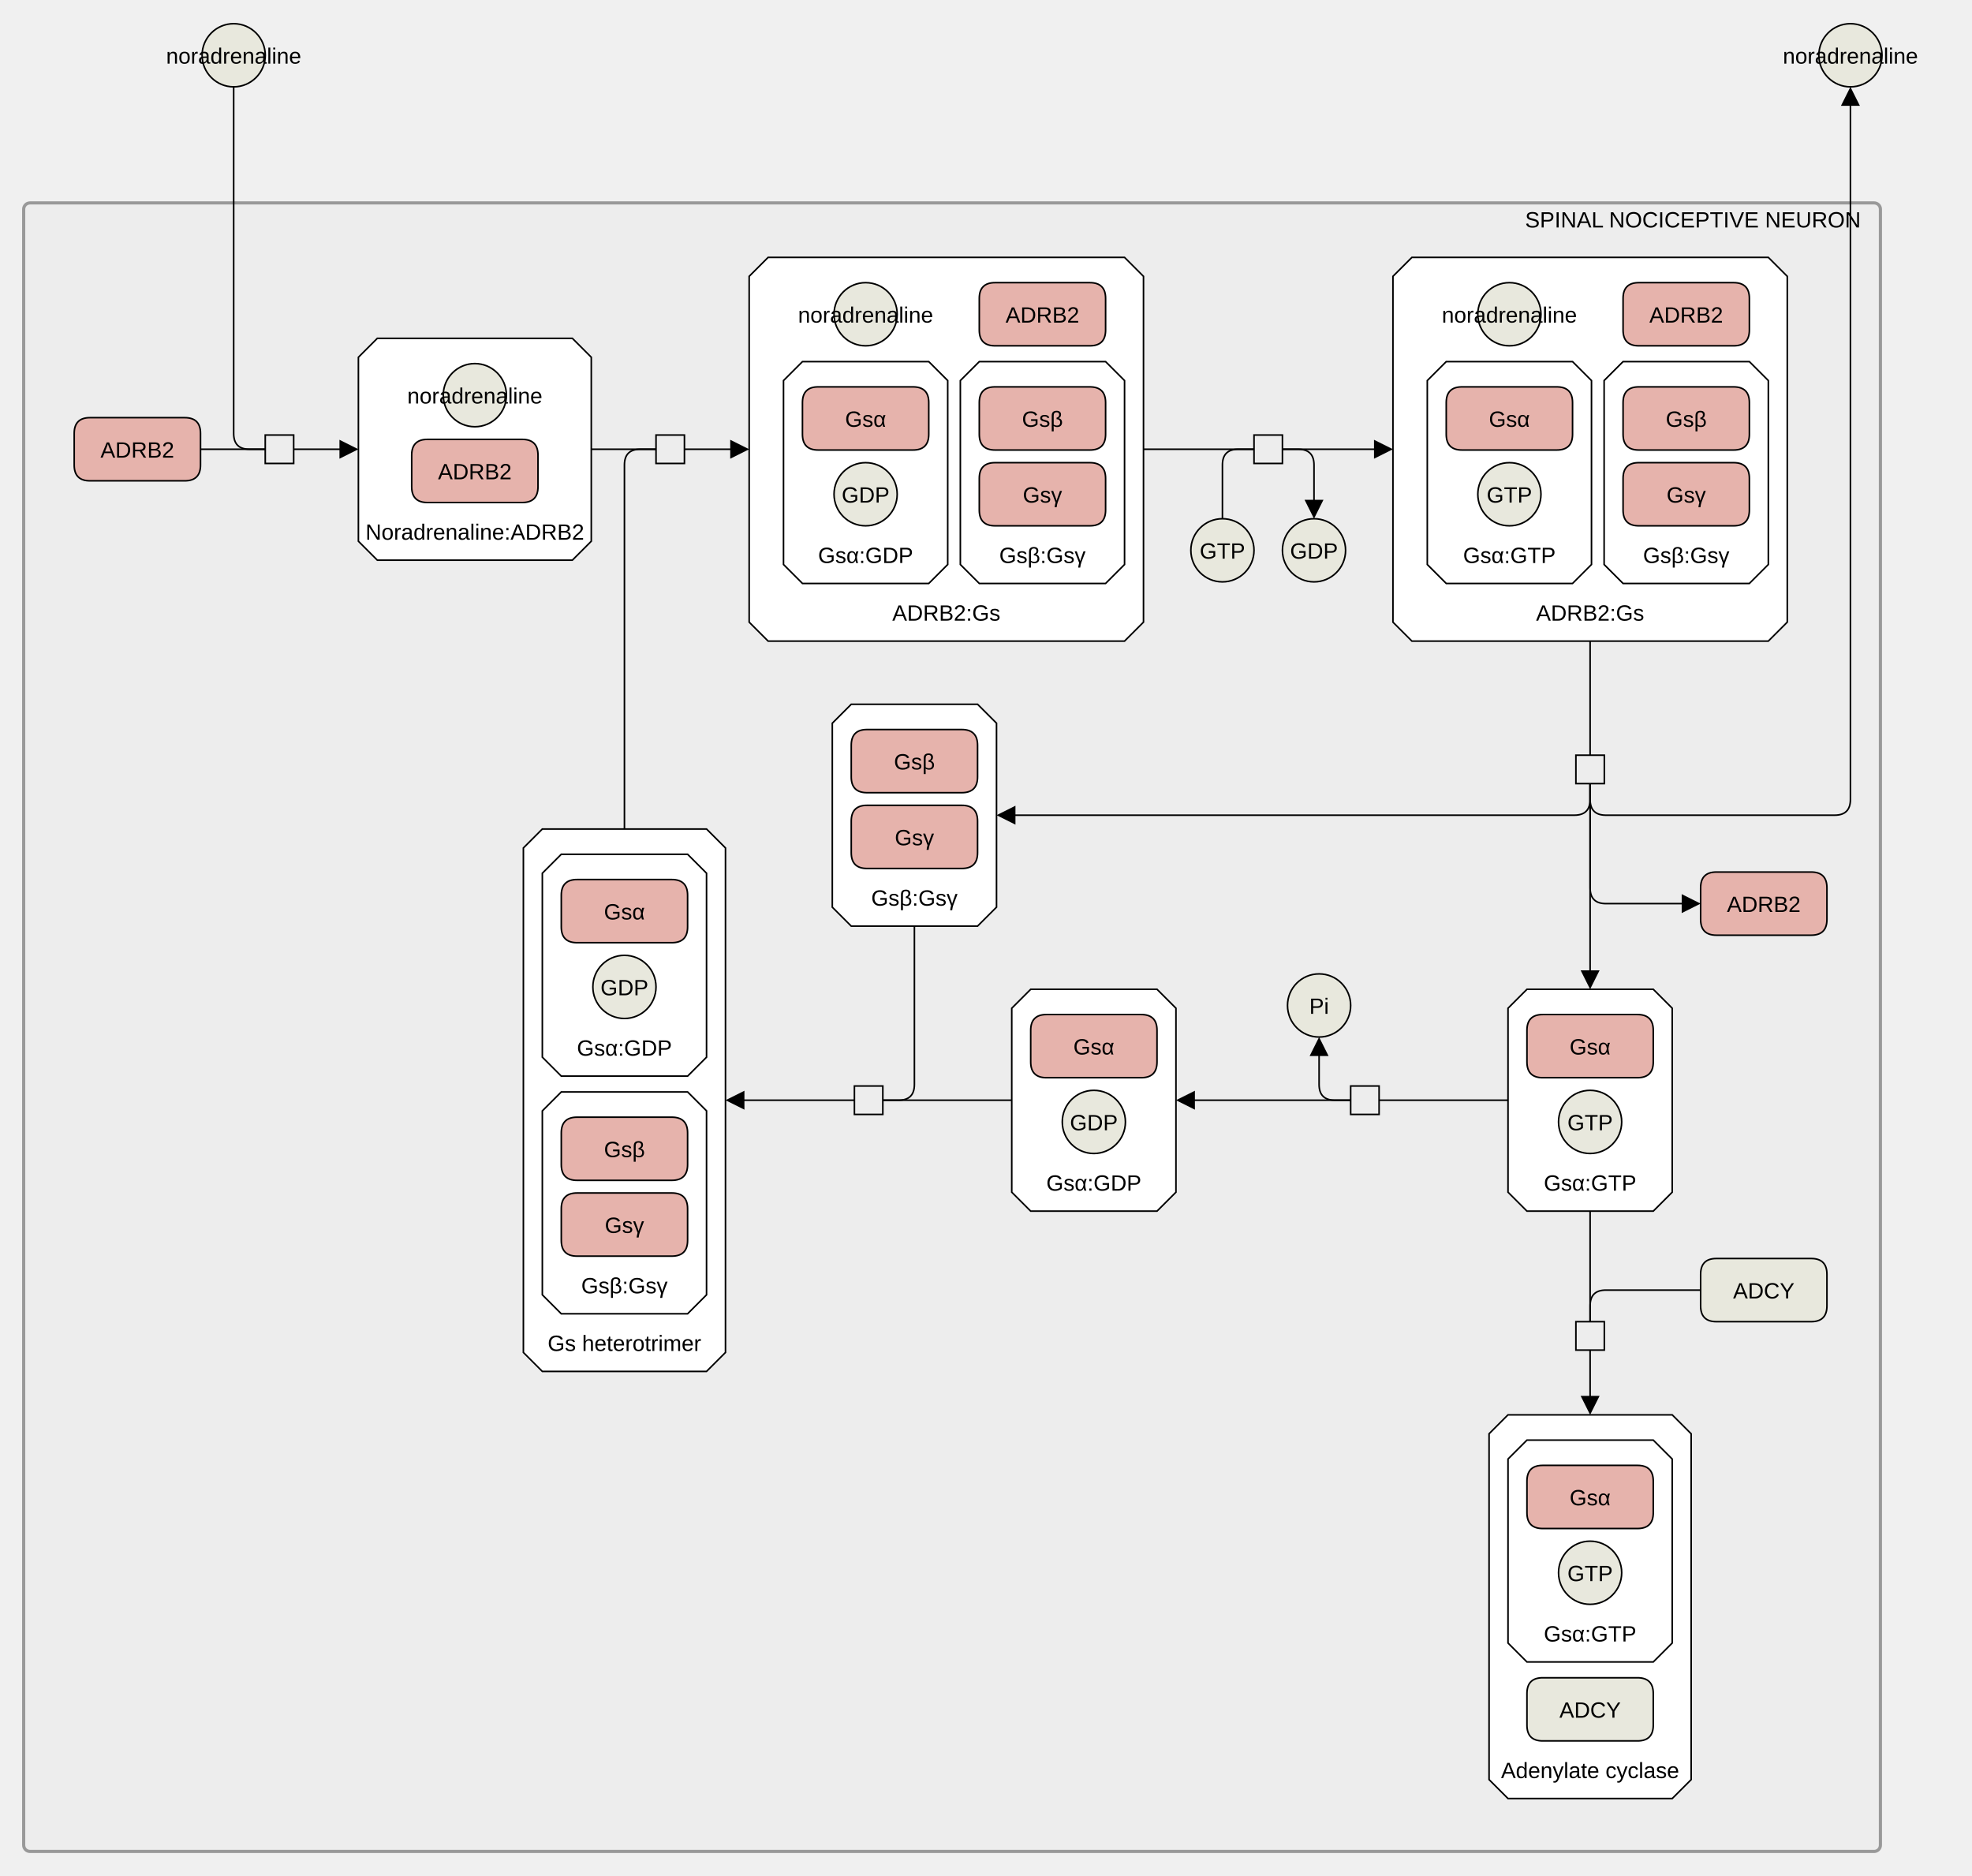
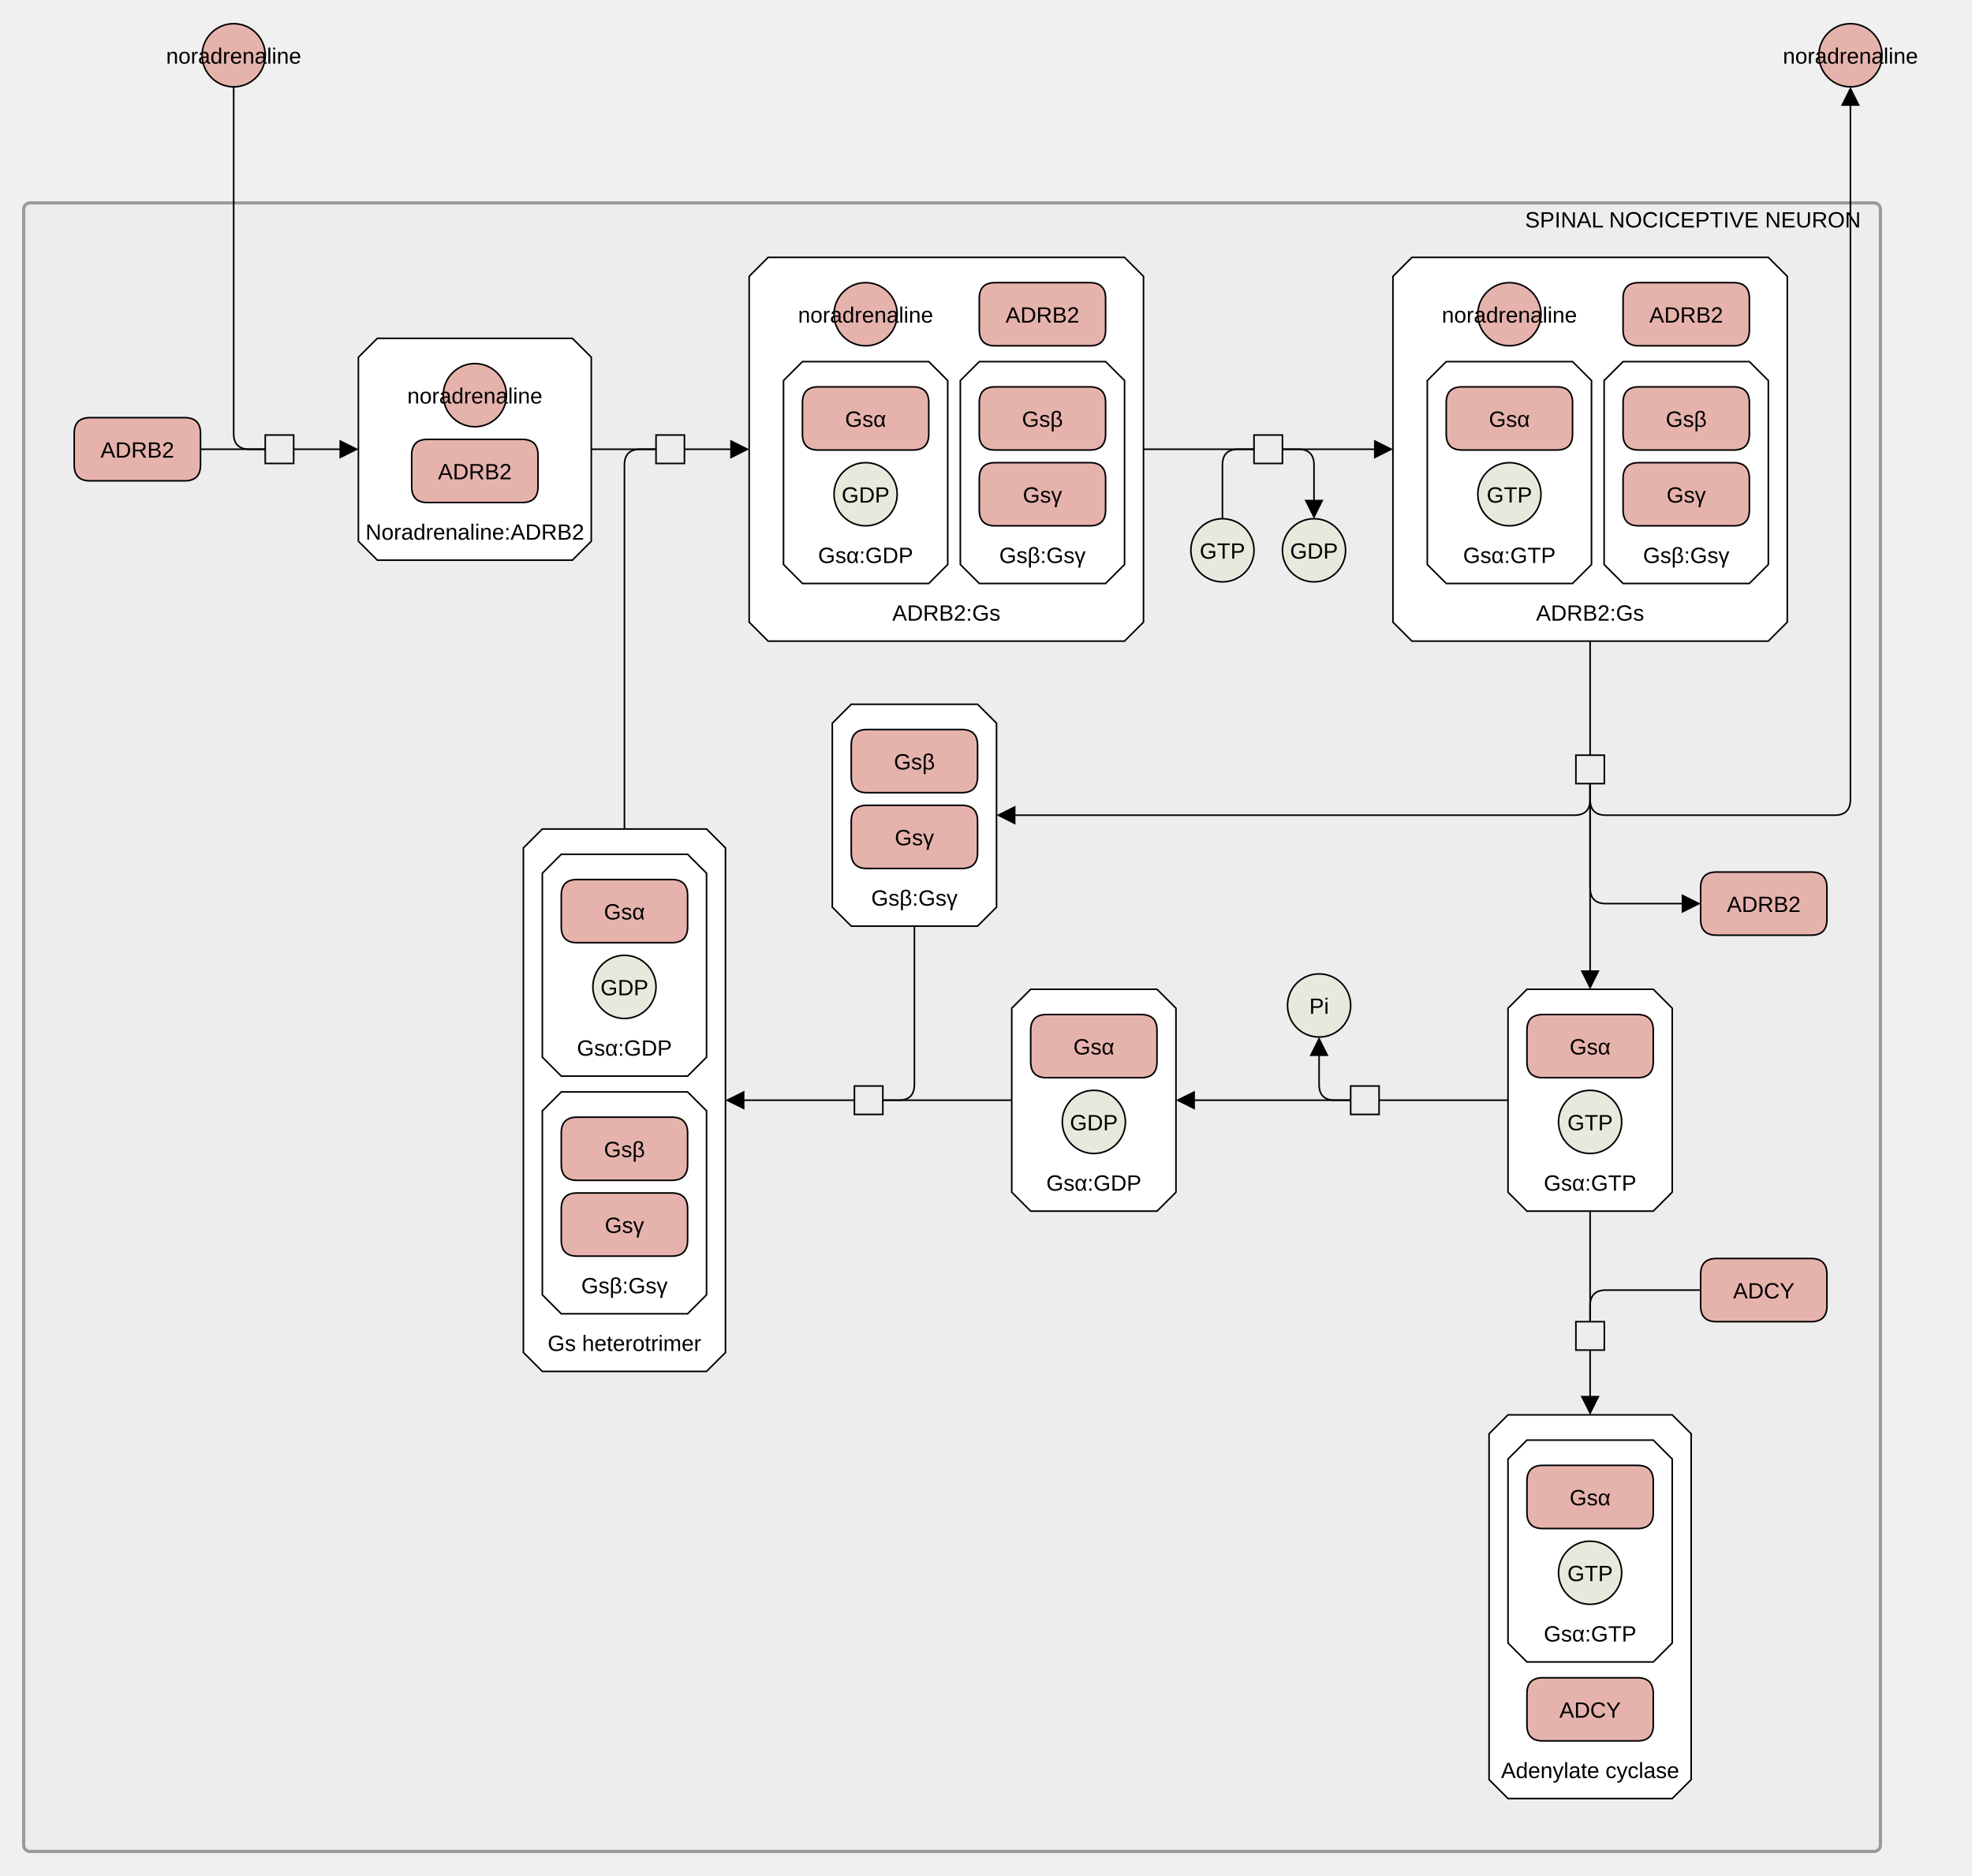
<svg xmlns="http://www.w3.org/2000/svg" width="1249" height="1188" viewBox="0 0 1249 1188" stroke-linecap="butt" stroke-miterlimit="10">
  <g transform="translate(-25,-25)">
    <path d="M40 157.5 C40 155.291 41.791 153.5 44 153.5 L1212 153.5 C1214.209 153.5 1216 155.291 1216 157.5 L1216 1193.5 C1216 1195.709 1214.209 1197.5 1212 1197.5 L44 1197.5 C41.791 1197.5 40 1195.709 40 1193.5 Z" fill="#999999" fill-opacity="0.031" stroke="none" />
    <path d="M40 157.5 C40 155.291 41.791 153.5 44 153.5 L1212 153.5 C1214.209 153.5 1216 155.291 1216 157.5 L1216 1193.5 C1216 1195.709 1214.209 1197.5 1212 1197.5 L44 1197.5 C41.791 1197.5 40 1195.709 40 1193.5 Z" fill="none" stroke="#999999" stroke-width="2" />
    <text x="1097.25" y="169.041" text-anchor="middle" font-family="'Dialog', Arial, Helvetica, sans-serif" font-size="14" fill="#000000" stroke="none" xml:space="preserve">SPINAL NOCICEPTIVE NEURON</text>
    <path d="M980.125 921 L1084.125 921 L1096.125 933 L1096.125 1152 L1084.125 1164 L980.125 1164 L968.125 1152 L968.125 933 Z" fill="#FFFFFF" stroke="none" />
    <path d="M980.125 921 L1084.125 921 L1096.125 933 L1096.125 1152 L1084.125 1164 L980.125 1164 L968.125 1152 L968.125 933 Z" fill="none" stroke="#000000" />
    <text x="1032.125" y="1151.041" text-anchor="middle" font-family="'Dialog', Arial, Helvetica, sans-serif" font-size="14" fill="#000000" stroke="none" xml:space="preserve">Adenylate cyclase</text>
-     <path d="M992.125 1097.5 Q992.125 1087.5 1002.125 1087.5 L1062.125 1087.5 Q1072.125 1087.5 1072.125 1097.5 L1072.125 1117.5 Q1072.125 1127.5 1062.125 1127.5 L1002.125 1127.5 Q992.125 1127.5 992.125 1117.5 Z" fill="#E8E8DD" stroke="none" />
+     <path d="M992.125 1097.5 Q992.125 1087.5 1002.125 1087.5 L1062.125 1087.5 Q1072.125 1087.5 1072.125 1097.5 L1072.125 1117.5 Q1072.125 1127.5 1062.125 1127.5 L1002.125 1127.5 Q992.125 1127.5 992.125 1117.5 Z" fill="#E6B3AC" stroke="none" />
    <path d="M992.125 1097.5 Q992.125 1087.5 1002.125 1087.5 L1062.125 1087.5 Q1072.125 1087.5 1072.125 1097.5 L1072.125 1117.5 Q1072.125 1127.5 1062.125 1127.5 L1002.125 1127.5 Q992.125 1127.5 992.125 1117.5 Z" fill="none" stroke="#000000" />
    <text x="1032.125" y="1112.791" text-anchor="middle" font-family="'Dialog', Arial, Helvetica, sans-serif" font-size="14" fill="#000000" stroke="none" xml:space="preserve">ADCY</text>
    <path d="M992.125 937 L1072.125 937 L1084.125 949 L1084.125 1065.5 L1072.125 1077.5 L992.125 1077.5 L980.125 1065.5 L980.125 949 Z" fill="#FFFFFF" stroke="none" />
    <path d="M992.125 937 L1072.125 937 L1084.125 949 L1084.125 1065.5 L1072.125 1077.5 L992.125 1077.5 L980.125 1065.5 L980.125 949 Z" fill="none" stroke="#000000" />
    <text x="1032.125" y="1064.541" text-anchor="middle" font-family="'Dialog', Arial, Helvetica, sans-serif" font-size="14" fill="#000000" stroke="none" xml:space="preserve">Gsα:GTP</text>
    <path d="M992.125 963 Q992.125 953 1002.125 953 L1062.125 953 Q1072.125 953 1072.125 963 L1072.125 983 Q1072.125 993 1062.125 993 L1002.125 993 Q992.125 993 992.125 983 Z" fill="#E6B3AC" stroke="none" />
    <path d="M992.125 963 Q992.125 953 1002.125 953 L1062.125 953 Q1072.125 953 1072.125 963 L1072.125 983 Q1072.125 993 1062.125 993 L1002.125 993 Q992.125 993 992.125 983 Z" fill="none" stroke="#000000" />
    <text x="1032.125" y="978.291" text-anchor="middle" font-family="'Dialog', Arial, Helvetica, sans-serif" font-size="14" fill="#000000" stroke="none" xml:space="preserve">Gsα</text>
    <path d="M1012.125 1021 C1012.125 1009.954 1021.079 1001 1032.125 1001 L1032.125 1001 C1043.171 1001 1052.125 1009.954 1052.125 1021 L1052.125 1021 C1052.125 1032.046 1043.171 1041 1032.125 1041 L1032.125 1041 C1021.079 1041 1012.125 1032.046 1012.125 1021 Z" fill="#E8E8DD" stroke="none" />
    <path d="M1012.125 1021 C1012.125 1009.954 1021.079 1001 1032.125 1001 L1032.125 1001 C1043.171 1001 1052.125 1009.954 1052.125 1021 L1052.125 1021 C1052.125 1032.046 1043.171 1041 1032.125 1041 L1032.125 1041 C1021.079 1041 1012.125 1032.046 1012.125 1021 Z" fill="none" stroke="#000000" />
    <text x="1032.125" y="1026.291" text-anchor="middle" font-family="'Dialog', Arial, Helvetica, sans-serif" font-size="14" fill="#000000" stroke="none" xml:space="preserve">GTP</text>
    <path d="M264 239.25 L387.5 239.25 L399.5 251.25 L399.5 367.75 L387.5 379.75 L264 379.75 L252 367.75 L252 251.25 Z" fill="#FFFFFF" stroke="none" />
    <path d="M264 239.25 L387.5 239.25 L399.5 251.25 L399.5 367.75 L387.5 379.75 L264 379.75 L252 367.75 L252 251.25 Z" fill="none" stroke="#000000" />
    <text x="325.75" y="366.791" text-anchor="middle" font-family="'Dialog', Arial, Helvetica, sans-serif" font-size="14" fill="#000000" stroke="none" xml:space="preserve">Noradrenaline:ADRB2</text>
-     <path d="M305.75 275.25 C305.75 264.204 314.704 255.25 325.75 255.25 L325.75 255.25 C336.796 255.25 345.75 264.204 345.75 275.25 L345.75 275.25 C345.75 286.296 336.796 295.25 325.75 295.25 L325.75 295.25 C314.704 295.25 305.75 286.296 305.75 275.25 Z" fill="#E8E8DD" stroke="none" />
+     <path d="M305.75 275.25 C305.75 264.204 314.704 255.25 325.75 255.25 L325.75 255.25 C336.796 255.25 345.75 264.204 345.75 275.25 L345.75 275.25 C345.75 286.296 336.796 295.25 325.75 295.25 L325.75 295.25 C314.704 295.25 305.75 286.296 305.75 275.25 Z" fill="#E6B3AC" stroke="none" />
    <path d="M305.75 275.25 C305.75 264.204 314.704 255.25 325.75 255.25 L325.75 255.25 C336.796 255.25 345.75 264.204 345.75 275.25 L345.75 275.25 C345.75 286.296 336.796 295.25 325.75 295.25 L325.75 295.25 C314.704 295.25 305.75 286.296 305.75 275.25 Z" fill="none" stroke="#000000" />
    <text x="325.75" y="280.541" text-anchor="middle" font-family="'Dialog', Arial, Helvetica, sans-serif" font-size="14" fill="#000000" stroke="none" xml:space="preserve">noradrenaline</text>
    <path d="M285.75 313.25 Q285.75 303.25 295.75 303.25 L355.75 303.25 Q365.75 303.25 365.75 313.25 L365.75 333.25 Q365.75 343.25 355.75 343.25 L295.75 343.25 Q285.75 343.25 285.75 333.25 Z" fill="#E6B3AC" stroke="none" />
    <path d="M285.75 313.25 Q285.75 303.25 295.75 303.25 L355.75 303.25 Q365.75 303.25 365.75 313.25 L365.75 333.25 Q365.75 343.25 355.75 343.25 L295.75 343.25 Q285.75 343.25 285.75 333.25 Z" fill="none" stroke="#000000" />
    <text x="325.75" y="328.541" text-anchor="middle" font-family="'Dialog', Arial, Helvetica, sans-serif" font-size="14" fill="#000000" stroke="none" xml:space="preserve">ADRB2</text>
    <path d="M368.5 550 L472.5 550 L484.5 562 L484.5 881.5 L472.5 893.5 L368.5 893.5 L356.5 881.5 L356.5 562 Z" fill="#FFFFFF" stroke="none" />
    <path d="M368.5 550 L472.5 550 L484.5 562 L484.5 881.5 L472.5 893.5 L368.5 893.5 L356.5 881.5 L356.5 562 Z" fill="none" stroke="#000000" />
    <text x="420.5" y="880.541" text-anchor="middle" font-family="'Dialog', Arial, Helvetica, sans-serif" font-size="14" fill="#000000" stroke="none" xml:space="preserve">Gs heterotrimer</text>
    <path d="M380.5 716.5 L460.5 716.5 L472.5 728.5 L472.5 845 L460.5 857 L380.5 857 L368.5 845 L368.5 728.5 Z" fill="#FFFFFF" stroke="none" />
    <path d="M380.5 716.5 L460.5 716.5 L472.5 728.5 L472.5 845 L460.5 857 L380.5 857 L368.5 845 L368.5 728.5 Z" fill="none" stroke="#000000" />
    <text x="420.5" y="844.041" text-anchor="middle" font-family="'Dialog', Arial, Helvetica, sans-serif" font-size="14" fill="#000000" stroke="none" xml:space="preserve">Gsβ:Gsγ</text>
    <path d="M380.5 742.5 Q380.5 732.5 390.5 732.5 L450.5 732.5 Q460.5 732.5 460.5 742.5 L460.5 762.5 Q460.5 772.5 450.5 772.5 L390.5 772.5 Q380.5 772.5 380.5 762.5 Z" fill="#E6B3AC" stroke="none" />
    <path d="M380.5 742.5 Q380.5 732.5 390.5 732.5 L450.5 732.5 Q460.5 732.5 460.5 742.5 L460.5 762.5 Q460.5 772.5 450.5 772.5 L390.5 772.5 Q380.5 772.5 380.5 762.5 Z" fill="none" stroke="#000000" />
    <text x="420.5" y="757.791" text-anchor="middle" font-family="'Dialog', Arial, Helvetica, sans-serif" font-size="14" fill="#000000" stroke="none" xml:space="preserve">Gsβ</text>
    <path d="M380.5 790.5 Q380.5 780.5 390.5 780.5 L450.5 780.5 Q460.5 780.5 460.5 790.5 L460.5 810.5 Q460.5 820.5 450.5 820.5 L390.5 820.5 Q380.5 820.5 380.5 810.5 Z" fill="#E6B3AC" stroke="none" />
    <path d="M380.5 790.5 Q380.5 780.5 390.5 780.5 L450.5 780.5 Q460.5 780.5 460.5 790.5 L460.5 810.5 Q460.5 820.5 450.5 820.5 L390.5 820.5 Q380.5 820.5 380.5 810.5 Z" fill="none" stroke="#000000" />
    <text x="420.5" y="805.791" text-anchor="middle" font-family="'Dialog', Arial, Helvetica, sans-serif" font-size="14" fill="#000000" stroke="none" xml:space="preserve">Gsγ</text>
    <path d="M380.5 566 L460.5 566 L472.5 578 L472.5 694.5 L460.5 706.5 L380.5 706.5 L368.5 694.5 L368.5 578 Z" fill="#FFFFFF" stroke="none" />
    <path d="M380.5 566 L460.5 566 L472.5 578 L472.5 694.5 L460.5 706.5 L380.5 706.5 L368.5 694.5 L368.5 578 Z" fill="none" stroke="#000000" />
    <text x="420.5" y="693.541" text-anchor="middle" font-family="'Dialog', Arial, Helvetica, sans-serif" font-size="14" fill="#000000" stroke="none" xml:space="preserve">Gsα:GDP</text>
    <path d="M380.5 592 Q380.5 582 390.5 582 L450.5 582 Q460.5 582 460.5 592 L460.5 612 Q460.5 622 450.5 622 L390.5 622 Q380.5 622 380.5 612 Z" fill="#E6B3AC" stroke="none" />
    <path d="M380.5 592 Q380.5 582 390.5 582 L450.5 582 Q460.5 582 460.5 592 L460.5 612 Q460.5 622 450.5 622 L390.5 622 Q380.5 622 380.5 612 Z" fill="none" stroke="#000000" />
    <text x="420.5" y="607.291" text-anchor="middle" font-family="'Dialog', Arial, Helvetica, sans-serif" font-size="14" fill="#000000" stroke="none" xml:space="preserve">Gsα</text>
    <path d="M400.5 650 C400.5 638.954 409.454 630 420.5 630 L420.5 630 C431.546 630 440.5 638.954 440.5 650 L440.5 650 C440.5 661.046 431.546 670 420.5 670 L420.5 670 C409.454 670 400.5 661.046 400.5 650 Z" fill="#E8E8DD" stroke="none" />
    <path d="M400.5 650 C400.5 638.954 409.454 630 420.5 630 L420.5 630 C431.546 630 440.5 638.954 440.5 650 L440.5 650 C440.5 661.046 431.546 670 420.5 670 L420.5 670 C409.454 670 400.5 661.046 400.5 650 Z" fill="none" stroke="#000000" />
    <text x="420.5" y="655.291" text-anchor="middle" font-family="'Dialog', Arial, Helvetica, sans-serif" font-size="14" fill="#000000" stroke="none" xml:space="preserve">GDP</text>
    <path d="M564.156 471 L644.156 471 L656.156 483 L656.156 599.5 L644.156 611.5 L564.156 611.5 L552.156 599.5 L552.156 483 Z" fill="#FFFFFF" stroke="none" />
    <path d="M564.156 471 L644.156 471 L656.156 483 L656.156 599.5 L644.156 611.5 L564.156 611.5 L552.156 599.5 L552.156 483 Z" fill="none" stroke="#000000" />
    <text x="604.156" y="598.541" text-anchor="middle" font-family="'Dialog', Arial, Helvetica, sans-serif" font-size="14" fill="#000000" stroke="none" xml:space="preserve">Gsβ:Gsγ</text>
    <path d="M564.156 497 Q564.156 487 574.156 487 L634.156 487 Q644.156 487 644.156 497 L644.156 517 Q644.156 527 634.156 527 L574.156 527 Q564.156 527 564.156 517 Z" fill="#E6B3AC" stroke="none" />
    <path d="M564.156 497 Q564.156 487 574.156 487 L634.156 487 Q644.156 487 644.156 497 L644.156 517 Q644.156 527 634.156 527 L574.156 527 Q564.156 527 564.156 517 Z" fill="none" stroke="#000000" />
    <text x="604.156" y="512.291" text-anchor="middle" font-family="'Dialog', Arial, Helvetica, sans-serif" font-size="14" fill="#000000" stroke="none" xml:space="preserve">Gsβ</text>
    <path d="M564.156 545 Q564.156 535 574.156 535 L634.156 535 Q644.156 535 644.156 545 L644.156 565 Q644.156 575 634.156 575 L574.156 575 Q564.156 575 564.156 565 Z" fill="#E6B3AC" stroke="none" />
    <path d="M564.156 545 Q564.156 535 574.156 535 L634.156 535 Q644.156 535 644.156 545 L644.156 565 Q644.156 575 634.156 575 L574.156 575 Q564.156 575 564.156 565 Z" fill="none" stroke="#000000" />
    <text x="604.156" y="560.291" text-anchor="middle" font-family="'Dialog', Arial, Helvetica, sans-serif" font-size="14" fill="#000000" stroke="none" xml:space="preserve">Gsγ</text>
    <path d="M511.5 188 L737.25 188 L749.25 200 L749.25 419 L737.25 431 L511.5 431 L499.5 419 L499.5 200 Z" fill="#FFFFFF" stroke="none" />
    <path d="M511.5 188 L737.25 188 L749.25 200 L749.25 419 L737.25 431 L511.5 431 L499.5 419 L499.5 200 Z" fill="none" stroke="#000000" />
    <text x="624.375" y="418.041" text-anchor="middle" font-family="'Dialog', Arial, Helvetica, sans-serif" font-size="14" fill="#000000" stroke="none" xml:space="preserve">ADRB2:Gs</text>
    <path d="M645.25 254 L725.25 254 L737.25 266 L737.25 382.5 L725.25 394.5 L645.25 394.5 L633.25 382.5 L633.25 266 Z" fill="#FFFFFF" stroke="none" />
    <path d="M645.25 254 L725.25 254 L737.25 266 L737.25 382.5 L725.25 394.5 L645.25 394.5 L633.25 382.5 L633.25 266 Z" fill="none" stroke="#000000" />
    <text x="685.25" y="381.541" text-anchor="middle" font-family="'Dialog', Arial, Helvetica, sans-serif" font-size="14" fill="#000000" stroke="none" xml:space="preserve">Gsβ:Gsγ</text>
    <path d="M645.25 280 Q645.25 270 655.25 270 L715.25 270 Q725.25 270 725.25 280 L725.25 300 Q725.25 310 715.25 310 L655.25 310 Q645.25 310 645.25 300 Z" fill="#E6B3AC" stroke="none" />
    <path d="M645.25 280 Q645.25 270 655.25 270 L715.25 270 Q725.25 270 725.25 280 L725.25 300 Q725.25 310 715.25 310 L655.25 310 Q645.25 310 645.25 300 Z" fill="none" stroke="#000000" />
    <text x="685.25" y="295.291" text-anchor="middle" font-family="'Dialog', Arial, Helvetica, sans-serif" font-size="14" fill="#000000" stroke="none" xml:space="preserve">Gsβ</text>
    <path d="M645.25 328 Q645.25 318 655.25 318 L715.25 318 Q725.25 318 725.25 328 L725.25 348 Q725.25 358 715.25 358 L655.25 358 Q645.25 358 645.25 348 Z" fill="#E6B3AC" stroke="none" />
    <path d="M645.25 328 Q645.25 318 655.25 318 L715.25 318 Q725.25 318 725.25 328 L725.25 348 Q725.25 358 715.25 358 L655.25 358 Q645.25 358 645.25 348 Z" fill="none" stroke="#000000" />
    <text x="685.25" y="343.291" text-anchor="middle" font-family="'Dialog', Arial, Helvetica, sans-serif" font-size="14" fill="#000000" stroke="none" xml:space="preserve">Gsγ</text>
    <path d="M533.25 254 L613.25 254 L625.25 266 L625.25 382.5 L613.25 394.5 L533.25 394.5 L521.25 382.5 L521.25 266 Z" fill="#FFFFFF" stroke="none" />
    <path d="M533.25 254 L613.25 254 L625.25 266 L625.25 382.5 L613.25 394.5 L533.25 394.5 L521.25 382.5 L521.25 266 Z" fill="none" stroke="#000000" />
    <text x="573.25" y="381.541" text-anchor="middle" font-family="'Dialog', Arial, Helvetica, sans-serif" font-size="14" fill="#000000" stroke="none" xml:space="preserve">Gsα:GDP</text>
    <path d="M533.25 280 Q533.25 270 543.25 270 L603.25 270 Q613.25 270 613.25 280 L613.25 300 Q613.25 310 603.25 310 L543.25 310 Q533.25 310 533.25 300 Z" fill="#E6B3AC" stroke="none" />
    <path d="M533.25 280 Q533.25 270 543.25 270 L603.25 270 Q613.25 270 613.25 280 L613.25 300 Q613.25 310 603.25 310 L543.25 310 Q533.25 310 533.25 300 Z" fill="none" stroke="#000000" />
    <text x="573.25" y="295.291" text-anchor="middle" font-family="'Dialog', Arial, Helvetica, sans-serif" font-size="14" fill="#000000" stroke="none" xml:space="preserve">Gsα</text>
    <path d="M553.25 338 C553.25 326.954 562.204 318 573.25 318 L573.25 318 C584.296 318 593.25 326.954 593.25 338 L593.25 338 C593.25 349.046 584.296 358 573.25 358 L573.25 358 C562.204 358 553.25 349.046 553.25 338 Z" fill="#E8E8DD" stroke="none" />
    <path d="M553.25 338 C553.25 326.954 562.204 318 573.25 318 L573.25 318 C584.296 318 593.25 326.954 593.25 338 L593.25 338 C593.25 349.046 584.296 358 573.25 358 L573.25 358 C562.204 358 553.25 349.046 553.25 338 Z" fill="none" stroke="#000000" />
    <text x="573.25" y="343.291" text-anchor="middle" font-family="'Dialog', Arial, Helvetica, sans-serif" font-size="14" fill="#000000" stroke="none" xml:space="preserve">GDP</text>
-     <path d="M553.25 224 C553.25 212.954 562.204 204 573.25 204 L573.25 204 C584.296 204 593.25 212.954 593.25 224 L593.25 224 C593.25 235.046 584.296 244 573.25 244 L573.25 244 C562.204 244 553.25 235.046 553.25 224 Z" fill="#E8E8DD" stroke="none" />
+     <path d="M553.25 224 C553.25 212.954 562.204 204 573.25 204 L573.25 204 C584.296 204 593.25 212.954 593.25 224 L593.25 224 C593.25 235.046 584.296 244 573.25 244 L573.25 244 C562.204 244 553.25 235.046 553.25 224 Z" fill="#E6B3AC" stroke="none" />
    <path d="M553.25 224 C553.25 212.954 562.204 204 573.25 204 L573.25 204 C584.296 204 593.25 212.954 593.25 224 L593.25 224 C593.25 235.046 584.296 244 573.25 244 L573.25 244 C562.204 244 553.25 235.046 553.25 224 Z" fill="none" stroke="#000000" />
    <text x="573.25" y="229.291" text-anchor="middle" font-family="'Dialog', Arial, Helvetica, sans-serif" font-size="14" fill="#000000" stroke="none" xml:space="preserve">noradrenaline</text>
    <path d="M645.25 214 Q645.25 204 655.25 204 L715.25 204 Q725.25 204 725.25 214 L725.25 234 Q725.25 244 715.25 244 L655.25 244 Q645.25 244 645.25 234 Z" fill="#E6B3AC" stroke="none" />
    <path d="M645.25 214 Q645.25 204 655.25 204 L715.25 204 Q725.25 204 725.25 214 L725.25 234 Q725.25 244 715.25 244 L655.25 244 Q645.25 244 645.25 234 Z" fill="none" stroke="#000000" />
    <text x="685.25" y="229.291" text-anchor="middle" font-family="'Dialog', Arial, Helvetica, sans-serif" font-size="14" fill="#000000" stroke="none" xml:space="preserve">ADRB2</text>
    <path d="M919.25 188 L1145 188 L1157 200 L1157 419 L1145 431 L919.25 431 L907.25 419 L907.25 200 Z" fill="#FFFFFF" stroke="none" />
    <path d="M919.25 188 L1145 188 L1157 200 L1157 419 L1145 431 L919.25 431 L907.25 419 L907.25 200 Z" fill="none" stroke="#000000" />
    <text x="1032.125" y="418.041" text-anchor="middle" font-family="'Dialog', Arial, Helvetica, sans-serif" font-size="14" fill="#000000" stroke="none" xml:space="preserve">ADRB2:Gs</text>
    <path d="M1053 254 L1133 254 L1145 266 L1145 382.5 L1133 394.5 L1053 394.5 L1041 382.5 L1041 266 Z" fill="#FFFFFF" stroke="none" />
    <path d="M1053 254 L1133 254 L1145 266 L1145 382.5 L1133 394.5 L1053 394.5 L1041 382.5 L1041 266 Z" fill="none" stroke="#000000" />
    <text x="1093" y="381.541" text-anchor="middle" font-family="'Dialog', Arial, Helvetica, sans-serif" font-size="14" fill="#000000" stroke="none" xml:space="preserve">Gsβ:Gsγ</text>
    <path d="M1053 280 Q1053 270 1063 270 L1123 270 Q1133 270 1133 280 L1133 300 Q1133 310 1123 310 L1063 310 Q1053 310 1053 300 Z" fill="#E6B3AC" stroke="none" />
    <path d="M1053 280 Q1053 270 1063 270 L1123 270 Q1133 270 1133 280 L1133 300 Q1133 310 1123 310 L1063 310 Q1053 310 1053 300 Z" fill="none" stroke="#000000" />
    <text x="1093" y="295.291" text-anchor="middle" font-family="'Dialog', Arial, Helvetica, sans-serif" font-size="14" fill="#000000" stroke="none" xml:space="preserve">Gsβ</text>
    <path d="M1053 328 Q1053 318 1063 318 L1123 318 Q1133 318 1133 328 L1133 348 Q1133 358 1123 358 L1063 358 Q1053 358 1053 348 Z" fill="#E6B3AC" stroke="none" />
    <path d="M1053 328 Q1053 318 1063 318 L1123 318 Q1133 318 1133 328 L1133 348 Q1133 358 1123 358 L1063 358 Q1053 358 1053 348 Z" fill="none" stroke="#000000" />
    <text x="1093" y="343.291" text-anchor="middle" font-family="'Dialog', Arial, Helvetica, sans-serif" font-size="14" fill="#000000" stroke="none" xml:space="preserve">Gsγ</text>
    <path d="M941 254 L1021 254 L1033 266 L1033 382.5 L1021 394.5 L941 394.5 L929 382.5 L929 266 Z" fill="#FFFFFF" stroke="none" />
    <path d="M941 254 L1021 254 L1033 266 L1033 382.5 L1021 394.5 L941 394.5 L929 382.5 L929 266 Z" fill="none" stroke="#000000" />
    <text x="981" y="381.541" text-anchor="middle" font-family="'Dialog', Arial, Helvetica, sans-serif" font-size="14" fill="#000000" stroke="none" xml:space="preserve">Gsα:GTP</text>
    <path d="M941 280 Q941 270 951 270 L1011 270 Q1021 270 1021 280 L1021 300 Q1021 310 1011 310 L951 310 Q941 310 941 300 Z" fill="#E6B3AC" stroke="none" />
    <path d="M941 280 Q941 270 951 270 L1011 270 Q1021 270 1021 280 L1021 300 Q1021 310 1011 310 L951 310 Q941 310 941 300 Z" fill="none" stroke="#000000" />
    <text x="981" y="295.291" text-anchor="middle" font-family="'Dialog', Arial, Helvetica, sans-serif" font-size="14" fill="#000000" stroke="none" xml:space="preserve">Gsα</text>
    <path d="M961 338 C961 326.954 969.954 318 981 318 L981 318 C992.046 318 1001 326.954 1001 338 L1001 338 C1001 349.046 992.046 358 981 358 L981 358 C969.954 358 961 349.046 961 338 Z" fill="#E8E8DD" stroke="none" />
    <path d="M961 338 C961 326.954 969.954 318 981 318 L981 318 C992.046 318 1001 326.954 1001 338 L1001 338 C1001 349.046 992.046 358 981 358 L981 358 C969.954 358 961 349.046 961 338 Z" fill="none" stroke="#000000" />
    <text x="981" y="343.291" text-anchor="middle" font-family="'Dialog', Arial, Helvetica, sans-serif" font-size="14" fill="#000000" stroke="none" xml:space="preserve">GTP</text>
-     <path d="M961 224 C961 212.954 969.954 204 981 204 L981 204 C992.046 204 1001 212.954 1001 224 L1001 224 C1001 235.046 992.046 244 981 244 L981 244 C969.954 244 961 235.046 961 224 Z" fill="#E8E8DD" stroke="none" />
+     <path d="M961 224 C961 212.954 969.954 204 981 204 L981 204 C992.046 204 1001 212.954 1001 224 L1001 224 C1001 235.046 992.046 244 981 244 L981 244 C969.954 244 961 235.046 961 224 Z" fill="#E6B3AC" stroke="none" />
    <path d="M961 224 C961 212.954 969.954 204 981 204 L981 204 C992.046 204 1001 212.954 1001 224 L1001 224 C1001 235.046 992.046 244 981 244 L981 244 C969.954 244 961 235.046 961 224 Z" fill="none" stroke="#000000" />
    <text x="981" y="229.291" text-anchor="middle" font-family="'Dialog', Arial, Helvetica, sans-serif" font-size="14" fill="#000000" stroke="none" xml:space="preserve">noradrenaline</text>
    <path d="M1053 214 Q1053 204 1063 204 L1123 204 Q1133 204 1133 214 L1133 234 Q1133 244 1123 244 L1063 244 Q1053 244 1053 234 Z" fill="#E6B3AC" stroke="none" />
    <path d="M1053 214 Q1053 204 1063 204 L1123 204 Q1133 204 1133 214 L1133 234 Q1133 244 1123 244 L1063 244 Q1053 244 1053 234 Z" fill="none" stroke="#000000" />
    <text x="1093" y="229.291" text-anchor="middle" font-family="'Dialog', Arial, Helvetica, sans-serif" font-size="14" fill="#000000" stroke="none" xml:space="preserve">ADRB2</text>
    <path d="M72 299.5 Q72 289.5 82 289.5 L142 289.5 Q152 289.5 152 299.5 L152 319.5 Q152 329.5 142 329.5 L82 329.5 Q72 329.5 72 319.5 Z" fill="#E6B3AC" stroke="none" />
    <path d="M72 299.5 Q72 289.5 82 289.5 L142 289.5 Q152 289.5 152 299.5 L152 319.5 Q152 329.5 142 329.5 L82 329.5 Q72 329.5 72 319.5 Z" fill="none" stroke="#000000" />
    <text x="112" y="314.791" text-anchor="middle" font-family="'Dialog', Arial, Helvetica, sans-serif" font-size="14" fill="#000000" stroke="none" xml:space="preserve">ADRB2</text>
    <path d="M837.25 373.5 C837.25 362.454 846.204 353.5 857.25 353.5 L857.25 353.5 C868.296 353.5 877.25 362.454 877.25 373.5 L877.25 373.5 C877.25 384.546 868.296 393.5 857.25 393.5 L857.25 393.5 C846.204 393.5 837.25 384.546 837.25 373.5 Z" fill="#E8E8DD" stroke="none" />
    <path d="M837.25 373.5 C837.25 362.454 846.204 353.5 857.25 353.5 L857.25 353.5 C868.296 353.5 877.25 362.454 877.25 373.5 L877.25 373.5 C877.25 384.546 868.296 393.5 857.25 393.5 L857.25 393.5 C846.204 393.5 837.25 384.546 837.25 373.5 Z" fill="none" stroke="#000000" />
    <text x="857.25" y="378.791" text-anchor="middle" font-family="'Dialog', Arial, Helvetica, sans-serif" font-size="14" fill="#000000" stroke="none" xml:space="preserve">GDP</text>
    <path d="M840.469 661.75 C840.469 650.704 849.423 641.75 860.469 641.75 L860.469 641.75 C871.515 641.75 880.469 650.704 880.469 661.75 L880.469 661.75 C880.469 672.796 871.515 681.75 860.469 681.75 L860.469 681.75 C849.423 681.75 840.469 672.796 840.469 661.75 Z" fill="#E8E8DD" stroke="none" />
    <path d="M840.469 661.75 C840.469 650.704 849.423 641.75 860.469 641.75 L860.469 641.75 C871.515 641.75 880.469 650.704 880.469 661.75 L880.469 661.75 C880.469 672.796 871.515 681.75 860.469 681.75 L860.469 681.75 C849.423 681.75 840.469 672.796 840.469 661.75 Z" fill="none" stroke="#000000" />
    <text x="860.469" y="667.041" text-anchor="middle" font-family="'Dialog', Arial, Helvetica, sans-serif" font-size="14" fill="#000000" stroke="none" xml:space="preserve">Pi</text>
    <path d="M779.25 373.5 C779.25 362.454 788.204 353.5 799.25 353.5 L799.25 353.5 C810.296 353.5 819.25 362.454 819.25 373.5 L819.25 373.5 C819.25 384.546 810.296 393.5 799.25 393.5 L799.25 393.5 C788.204 393.5 779.25 384.546 779.25 373.5 Z" fill="#E8E8DD" stroke="none" />
    <path d="M779.25 373.5 C779.25 362.454 788.204 353.5 799.25 353.5 L799.25 353.5 C810.296 353.5 819.25 362.454 819.25 373.5 L819.25 373.5 C819.25 384.546 810.296 393.5 799.25 393.5 L799.25 393.5 C788.204 393.5 779.25 384.546 779.25 373.5 Z" fill="none" stroke="#000000" />
    <text x="799.25" y="378.791" text-anchor="middle" font-family="'Dialog', Arial, Helvetica, sans-serif" font-size="14" fill="#000000" stroke="none" xml:space="preserve">GTP</text>
    <path d="M677.812 651.5 L757.812 651.5 L769.812 663.5 L769.812 780 L757.812 792 L677.812 792 L665.812 780 L665.812 663.5 Z" fill="#FFFFFF" stroke="none" />
    <path d="M677.812 651.5 L757.812 651.5 L769.812 663.5 L769.812 780 L757.812 792 L677.812 792 L665.812 780 L665.812 663.5 Z" fill="none" stroke="#000000" />
    <text x="717.812" y="779.041" text-anchor="middle" font-family="'Dialog', Arial, Helvetica, sans-serif" font-size="14" fill="#000000" stroke="none" xml:space="preserve">Gsα:GDP</text>
    <path d="M677.812 677.5 Q677.812 667.5 687.812 667.5 L747.812 667.5 Q757.812 667.5 757.812 677.5 L757.812 697.5 Q757.812 707.5 747.812 707.5 L687.812 707.5 Q677.812 707.5 677.812 697.5 Z" fill="#E6B3AC" stroke="none" />
    <path d="M677.812 677.5 Q677.812 667.5 687.812 667.5 L747.812 667.5 Q757.812 667.5 757.812 677.5 L757.812 697.5 Q757.812 707.5 747.812 707.5 L687.812 707.5 Q677.812 707.5 677.812 697.5 Z" fill="none" stroke="#000000" />
    <text x="717.812" y="692.791" text-anchor="middle" font-family="'Dialog', Arial, Helvetica, sans-serif" font-size="14" fill="#000000" stroke="none" xml:space="preserve">Gsα</text>
    <path d="M697.812 735.5 C697.812 724.454 706.766 715.5 717.812 715.5 L717.812 715.5 C728.859 715.5 737.812 724.454 737.812 735.5 L737.812 735.5 C737.812 746.546 728.859 755.5 717.812 755.5 L717.812 755.5 C706.766 755.5 697.812 746.546 697.812 735.5 Z" fill="#E8E8DD" stroke="none" />
    <path d="M697.812 735.5 C697.812 724.454 706.766 715.5 717.812 715.5 L717.812 715.5 C728.859 715.5 737.812 724.454 737.812 735.5 L737.812 735.5 C737.812 746.546 728.859 755.5 717.812 755.5 L717.812 755.5 C706.766 755.5 697.812 746.546 697.812 735.5 Z" fill="none" stroke="#000000" />
    <text x="717.812" y="740.791" text-anchor="middle" font-family="'Dialog', Arial, Helvetica, sans-serif" font-size="14" fill="#000000" stroke="none" xml:space="preserve">GDP</text>
    <path d="M992.125 651.5 L1072.125 651.5 L1084.125 663.5 L1084.125 780 L1072.125 792 L992.125 792 L980.125 780 L980.125 663.5 Z" fill="#FFFFFF" stroke="none" />
    <path d="M992.125 651.5 L1072.125 651.5 L1084.125 663.5 L1084.125 780 L1072.125 792 L992.125 792 L980.125 780 L980.125 663.5 Z" fill="none" stroke="#000000" />
    <text x="1032.125" y="779.041" text-anchor="middle" font-family="'Dialog', Arial, Helvetica, sans-serif" font-size="14" fill="#000000" stroke="none" xml:space="preserve">Gsα:GTP</text>
    <path d="M992.125 677.5 Q992.125 667.5 1002.125 667.5 L1062.125 667.5 Q1072.125 667.5 1072.125 677.5 L1072.125 697.5 Q1072.125 707.5 1062.125 707.5 L1002.125 707.5 Q992.125 707.5 992.125 697.5 Z" fill="#E6B3AC" stroke="none" />
    <path d="M992.125 677.5 Q992.125 667.5 1002.125 667.5 L1062.125 667.5 Q1072.125 667.5 1072.125 677.5 L1072.125 697.5 Q1072.125 707.5 1062.125 707.5 L1002.125 707.5 Q992.125 707.5 992.125 697.5 Z" fill="none" stroke="#000000" />
    <text x="1032.125" y="692.791" text-anchor="middle" font-family="'Dialog', Arial, Helvetica, sans-serif" font-size="14" fill="#000000" stroke="none" xml:space="preserve">Gsα</text>
    <path d="M1012.125 735.5 C1012.125 724.454 1021.079 715.5 1032.125 715.5 L1032.125 715.5 C1043.171 715.5 1052.125 724.454 1052.125 735.5 L1052.125 735.5 C1052.125 746.546 1043.171 755.5 1032.125 755.5 L1032.125 755.5 C1021.079 755.5 1012.125 746.546 1012.125 735.5 Z" fill="#E8E8DD" stroke="none" />
    <path d="M1012.125 735.5 C1012.125 724.454 1021.079 715.5 1032.125 715.5 L1032.125 715.5 C1043.171 715.5 1052.125 724.454 1052.125 735.5 L1052.125 735.5 C1052.125 746.546 1043.171 755.5 1032.125 755.5 L1032.125 755.5 C1021.079 755.5 1012.125 746.546 1012.125 735.5 Z" fill="none" stroke="#000000" />
    <text x="1032.125" y="740.791" text-anchor="middle" font-family="'Dialog', Arial, Helvetica, sans-serif" font-size="14" fill="#000000" stroke="none" xml:space="preserve">GTP</text>
-     <path d="M1102.125 832 Q1102.125 822 1112.125 822 L1172.125 822 Q1182.125 822 1182.125 832 L1182.125 852 Q1182.125 862 1172.125 862 L1112.125 862 Q1102.125 862 1102.125 852 Z" fill="#E8E8DD" stroke="none" />
+     <path d="M1102.125 832 Q1102.125 822 1112.125 822 L1172.125 822 Q1182.125 822 1182.125 832 L1182.125 852 Q1182.125 862 1172.125 862 L1112.125 862 Q1102.125 862 1102.125 852 Z" fill="#E6B3AC" stroke="none" />
    <path d="M1102.125 832 Q1102.125 822 1112.125 822 L1172.125 822 Q1182.125 822 1182.125 832 L1182.125 852 Q1182.125 862 1172.125 862 L1112.125 862 Q1102.125 862 1102.125 852 Z" fill="none" stroke="#000000" />
    <text x="1142.125" y="847.291" text-anchor="middle" font-family="'Dialog', Arial, Helvetica, sans-serif" font-size="14" fill="#000000" stroke="none" xml:space="preserve">ADCY</text>
    <path d="M1102.125 587.25 Q1102.125 577.25 1112.125 577.25 L1172.125 577.25 Q1182.125 577.25 1182.125 587.25 L1182.125 607.25 Q1182.125 617.25 1172.125 617.25 L1112.125 617.25 Q1102.125 617.25 1102.125 607.25 Z" fill="#E6B3AC" stroke="none" />
    <path d="M1102.125 587.25 Q1102.125 577.25 1112.125 577.25 L1172.125 577.25 Q1182.125 577.25 1182.125 587.25 L1182.125 607.25 Q1182.125 617.25 1172.125 617.25 L1112.125 617.25 Q1102.125 617.25 1102.125 607.25 Z" fill="none" stroke="#000000" />
    <text x="1142.125" y="602.541" text-anchor="middle" font-family="'Dialog', Arial, Helvetica, sans-serif" font-size="14" fill="#000000" stroke="none" xml:space="preserve">ADRB2</text>
    <path d="M819.25 300.5 L837.25 300.5 L837.25 318.5 L819.25 318.5 Z" fill="none" stroke="#000000" />
    <path d="M1023.125 503.25 L1041.125 503.25 L1041.125 521.25 L1023.125 521.25 Z" fill="none" stroke="#000000" />
    <path d="M880.469 712.75 L898.469 712.75 L898.469 730.75 L880.469 730.75 Z" fill="none" stroke="#000000" />
    <path d="M566.156 712.75 L584.156 712.75 L584.156 730.75 L566.156 730.75 Z" fill="none" stroke="#000000" />
    <path d="M440.5 300.5 L458.5 300.5 L458.5 318.5 L440.5 318.5 Z" fill="none" stroke="#000000" />
    <path d="M193 300.5 L211 300.5 L211 318.5 L193 318.5 Z" fill="none" stroke="#000000" />
    <path d="M1023.125 862 L1041.125 862 L1041.125 880 L1023.125 880 Z" fill="none" stroke="#000000" />
-     <path d="M153 60 C153 48.954 161.954 40 173 40 L173 40 C184.046 40 193 48.954 193 60 L193 60 C193 71.046 184.046 80 173 80 L173 80 C161.954 80 153 71.046 153 60 Z" fill="#E8E8DD" stroke="none" />
+     <path d="M153 60 C153 48.954 161.954 40 173 40 L173 40 C184.046 40 193 48.954 193 60 L193 60 C193 71.046 184.046 80 173 80 L173 80 C161.954 80 153 71.046 153 60 Z" fill="#E6B3AC" stroke="none" />
    <path d="M153 60 C153 48.954 161.954 40 173 40 L173 40 C184.046 40 193 48.954 193 60 L193 60 C193 71.046 184.046 80 173 80 L173 80 C161.954 80 153 71.046 153 60 Z" fill="none" stroke="#000000" />
    <text x="173" y="65.291" text-anchor="middle" font-family="'Dialog', Arial, Helvetica, sans-serif" font-size="14" fill="#000000" stroke="none" xml:space="preserve">noradrenaline</text>
-     <path d="M1177 60 C1177 48.954 1185.954 40 1197 40 L1197 40 C1208.046 40 1217 48.954 1217 60 L1217 60 C1217 71.046 1208.046 80 1197 80 L1197 80 C1185.954 80 1177 71.046 1177 60 Z" fill="#E8E8DD" stroke="none" />
+     <path d="M1177 60 C1177 48.954 1185.954 40 1197 40 L1197 40 C1208.046 40 1217 48.954 1217 60 L1217 60 C1217 71.046 1208.046 80 1197 80 L1197 80 C1185.954 80 1177 71.046 1177 60 Z" fill="#E6B3AC" stroke="none" />
    <path d="M1177 60 C1177 48.954 1185.954 40 1197 40 L1197 40 C1208.046 40 1217 48.954 1217 60 L1217 60 C1217 71.046 1208.046 80 1197 80 L1197 80 C1185.954 80 1177 71.046 1177 60 Z" fill="none" stroke="#000000" />
    <text x="1197" y="65.291" text-anchor="middle" font-family="'Dialog', Arial, Helvetica, sans-serif" font-size="14" fill="#000000" stroke="none" xml:space="preserve">noradrenaline</text>
    <path d="M749.25 309.5 L819.25 309.5" fill="none" stroke="#000000" />
    <path d="M837.25 309.5 L896.25 309.5" fill="none" stroke="#000000" />
    <path d="M907.25 309.5 L895.25 315.5 L895.25 303.5 Z" fill="#000000" stroke="none" />
    <path d="M799.25 353.5 L799.25 319.5 Q799.25 309.5 809.25 309.5 L819.25 309.5" fill="none" stroke="#000000" />
    <path d="M837.25 309.5 L847.25 309.5 Q857.25 309.5 857.25 319.5 L857.25 342.5" fill="none" stroke="#000000" />
    <path d="M857.25 353.5 L851.25 341.5 L863.25 341.5 Z" fill="#000000" stroke="none" />
    <path d="M1032.125 431 L1032.125 503.25" fill="none" stroke="#000000" />
    <path d="M1032.125 521.25 L1032.125 640.5" fill="none" stroke="#000000" />
    <path d="M1032.125 651.5 L1026.125 639.5 L1038.125 639.5 Z" fill="#000000" stroke="none" />
    <path d="M1032.125 521.25 L1032.125 531.25 Q1032.125 541.25 1022.125 541.25 L667.156 541.25" fill="none" stroke="#000000" />
    <path d="M656.156 541.25 L668.156 535.25 L668.156 547.25 Z" fill="#000000" stroke="none" />
    <path d="M1032.125 521.25 L1032.125 531.25 Q1032.125 541.25 1042.125 541.25 L1187 541.25 Q1197 541.25 1197 531.25 L1197 91" fill="none" stroke="#000000" />
    <path d="M1197 80 L1203 92 L1191 92 Z" fill="#000000" stroke="none" />
    <path d="M1032.125 521.25 L1032.125 587.25 Q1032.125 597.25 1042.125 597.25 L1091.125 597.25" fill="none" stroke="#000000" />
    <path d="M1102.125 597.25 L1090.125 603.25 L1090.125 591.25 Z" fill="#000000" stroke="none" />
    <path d="M980.125 721.75 L898.469 721.75" fill="none" stroke="#000000" />
    <path d="M880.469 721.75 L780.812 721.75" fill="none" stroke="#000000" />
    <path d="M769.812 721.75 L781.812 715.75 L781.812 727.75 Z" fill="#000000" stroke="none" />
    <path d="M880.469 721.75 L870.469 721.75 Q860.469 721.75 860.469 711.75 L860.469 692.75" fill="none" stroke="#000000" />
    <path d="M860.469 681.75 L866.469 693.75 L854.469 693.75 Z" fill="#000000" stroke="none" />
    <path d="M665.812 721.75 L584.156 721.75" fill="none" stroke="#000000" />
    <path d="M566.156 721.75 L495.5 721.75" fill="none" stroke="#000000" />
    <path d="M484.5 721.75 L496.5 715.75 L496.5 727.75 Z" fill="#000000" stroke="none" />
    <path d="M604.156 611.5 L604.156 711.75 Q604.156 721.75 594.156 721.75 L584.156 721.75" fill="none" stroke="#000000" />
    <path d="M399.5 309.5 L440.5 309.5" fill="none" stroke="#000000" />
    <path d="M458.5 309.5 L488.5 309.5" fill="none" stroke="#000000" />
    <path d="M499.5 309.5 L487.5 315.5 L487.5 303.5 Z" fill="#000000" stroke="none" />
    <path d="M420.5 550 L420.5 319.5 Q420.5 309.5 430.5 309.5 L440.5 309.5" fill="none" stroke="#000000" />
    <path d="M152 309.5 L193 309.5" fill="none" stroke="#000000" />
    <path d="M211 309.5 L241 309.5" fill="none" stroke="#000000" />
    <path d="M252 309.5 L240 315.5 L240 303.5 Z" fill="#000000" stroke="none" />
    <path d="M173 80 L173 299.5 Q173 309.5 183 309.5 L193 309.5" fill="none" stroke="#000000" />
    <path d="M1032.125 792 L1032.125 862" fill="none" stroke="#000000" />
    <path d="M1032.125 880 L1032.125 910" fill="none" stroke="#000000" />
    <path d="M1032.125 921 L1026.125 909 L1038.125 909 Z" fill="#000000" stroke="none" />
    <path d="M1102.125 842 L1042.125 842 Q1032.125 842 1032.125 852 L1032.125 862" fill="none" stroke="#000000" />
  </g>
</svg>
